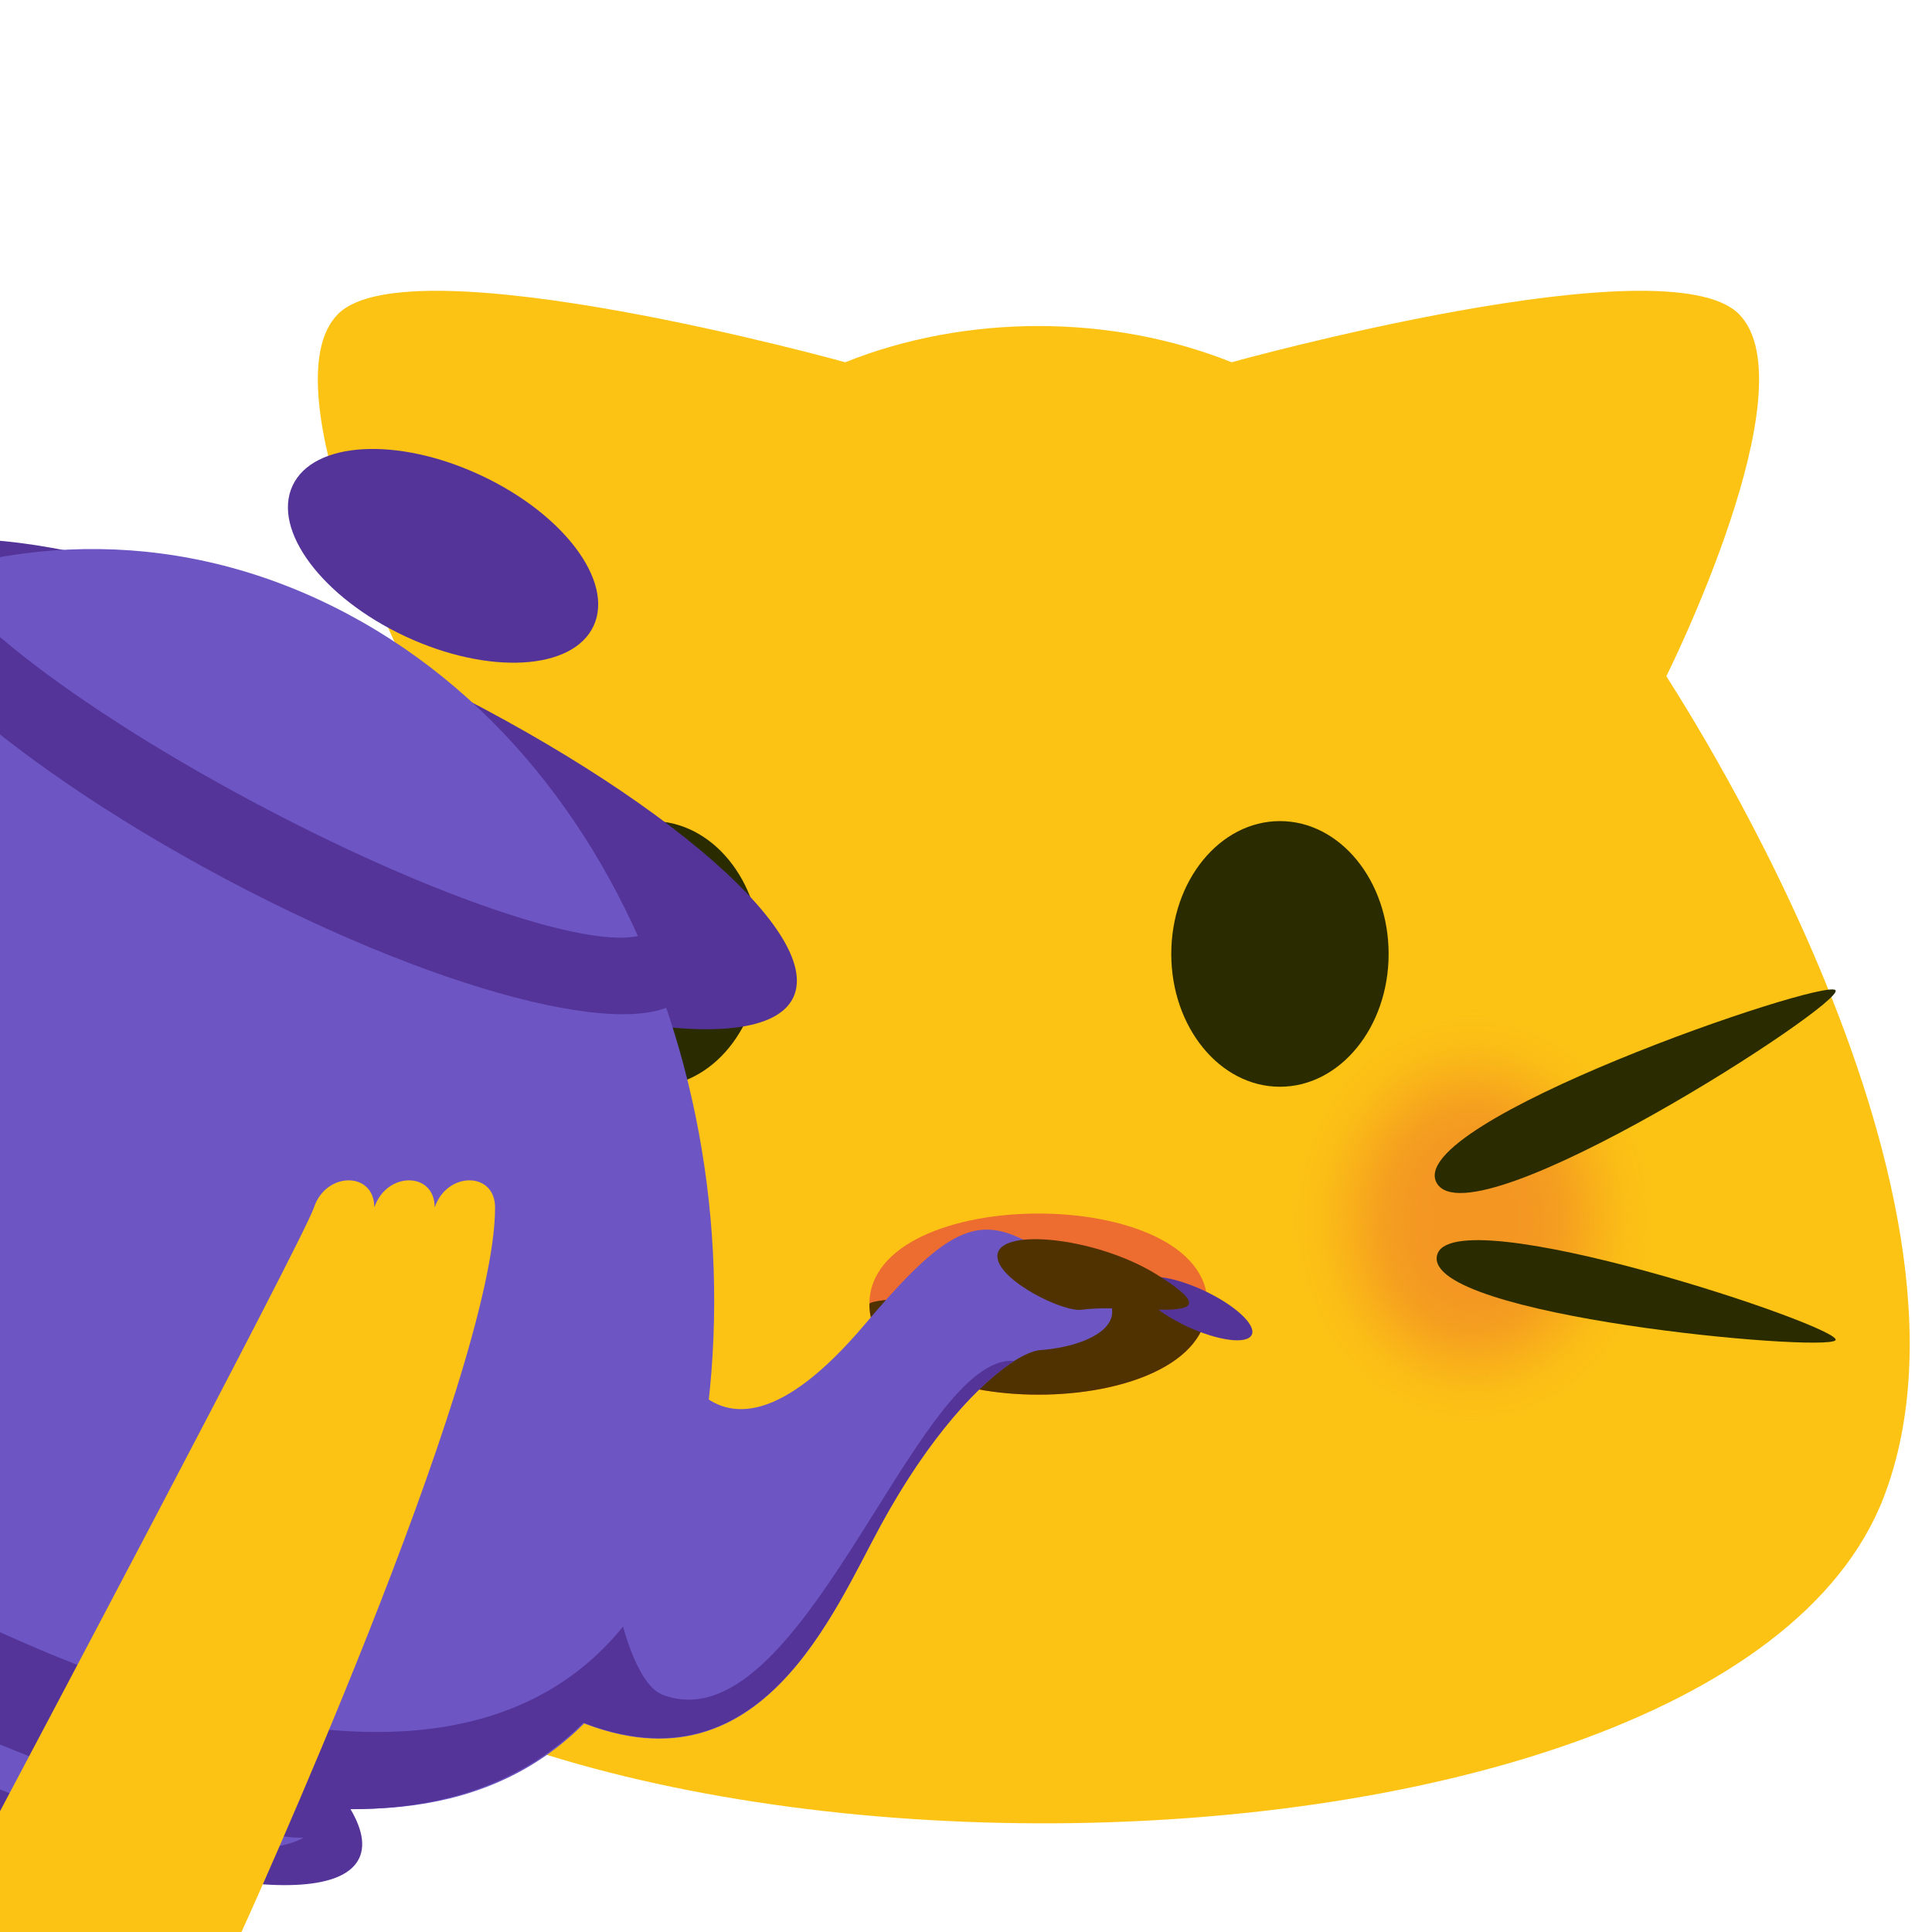
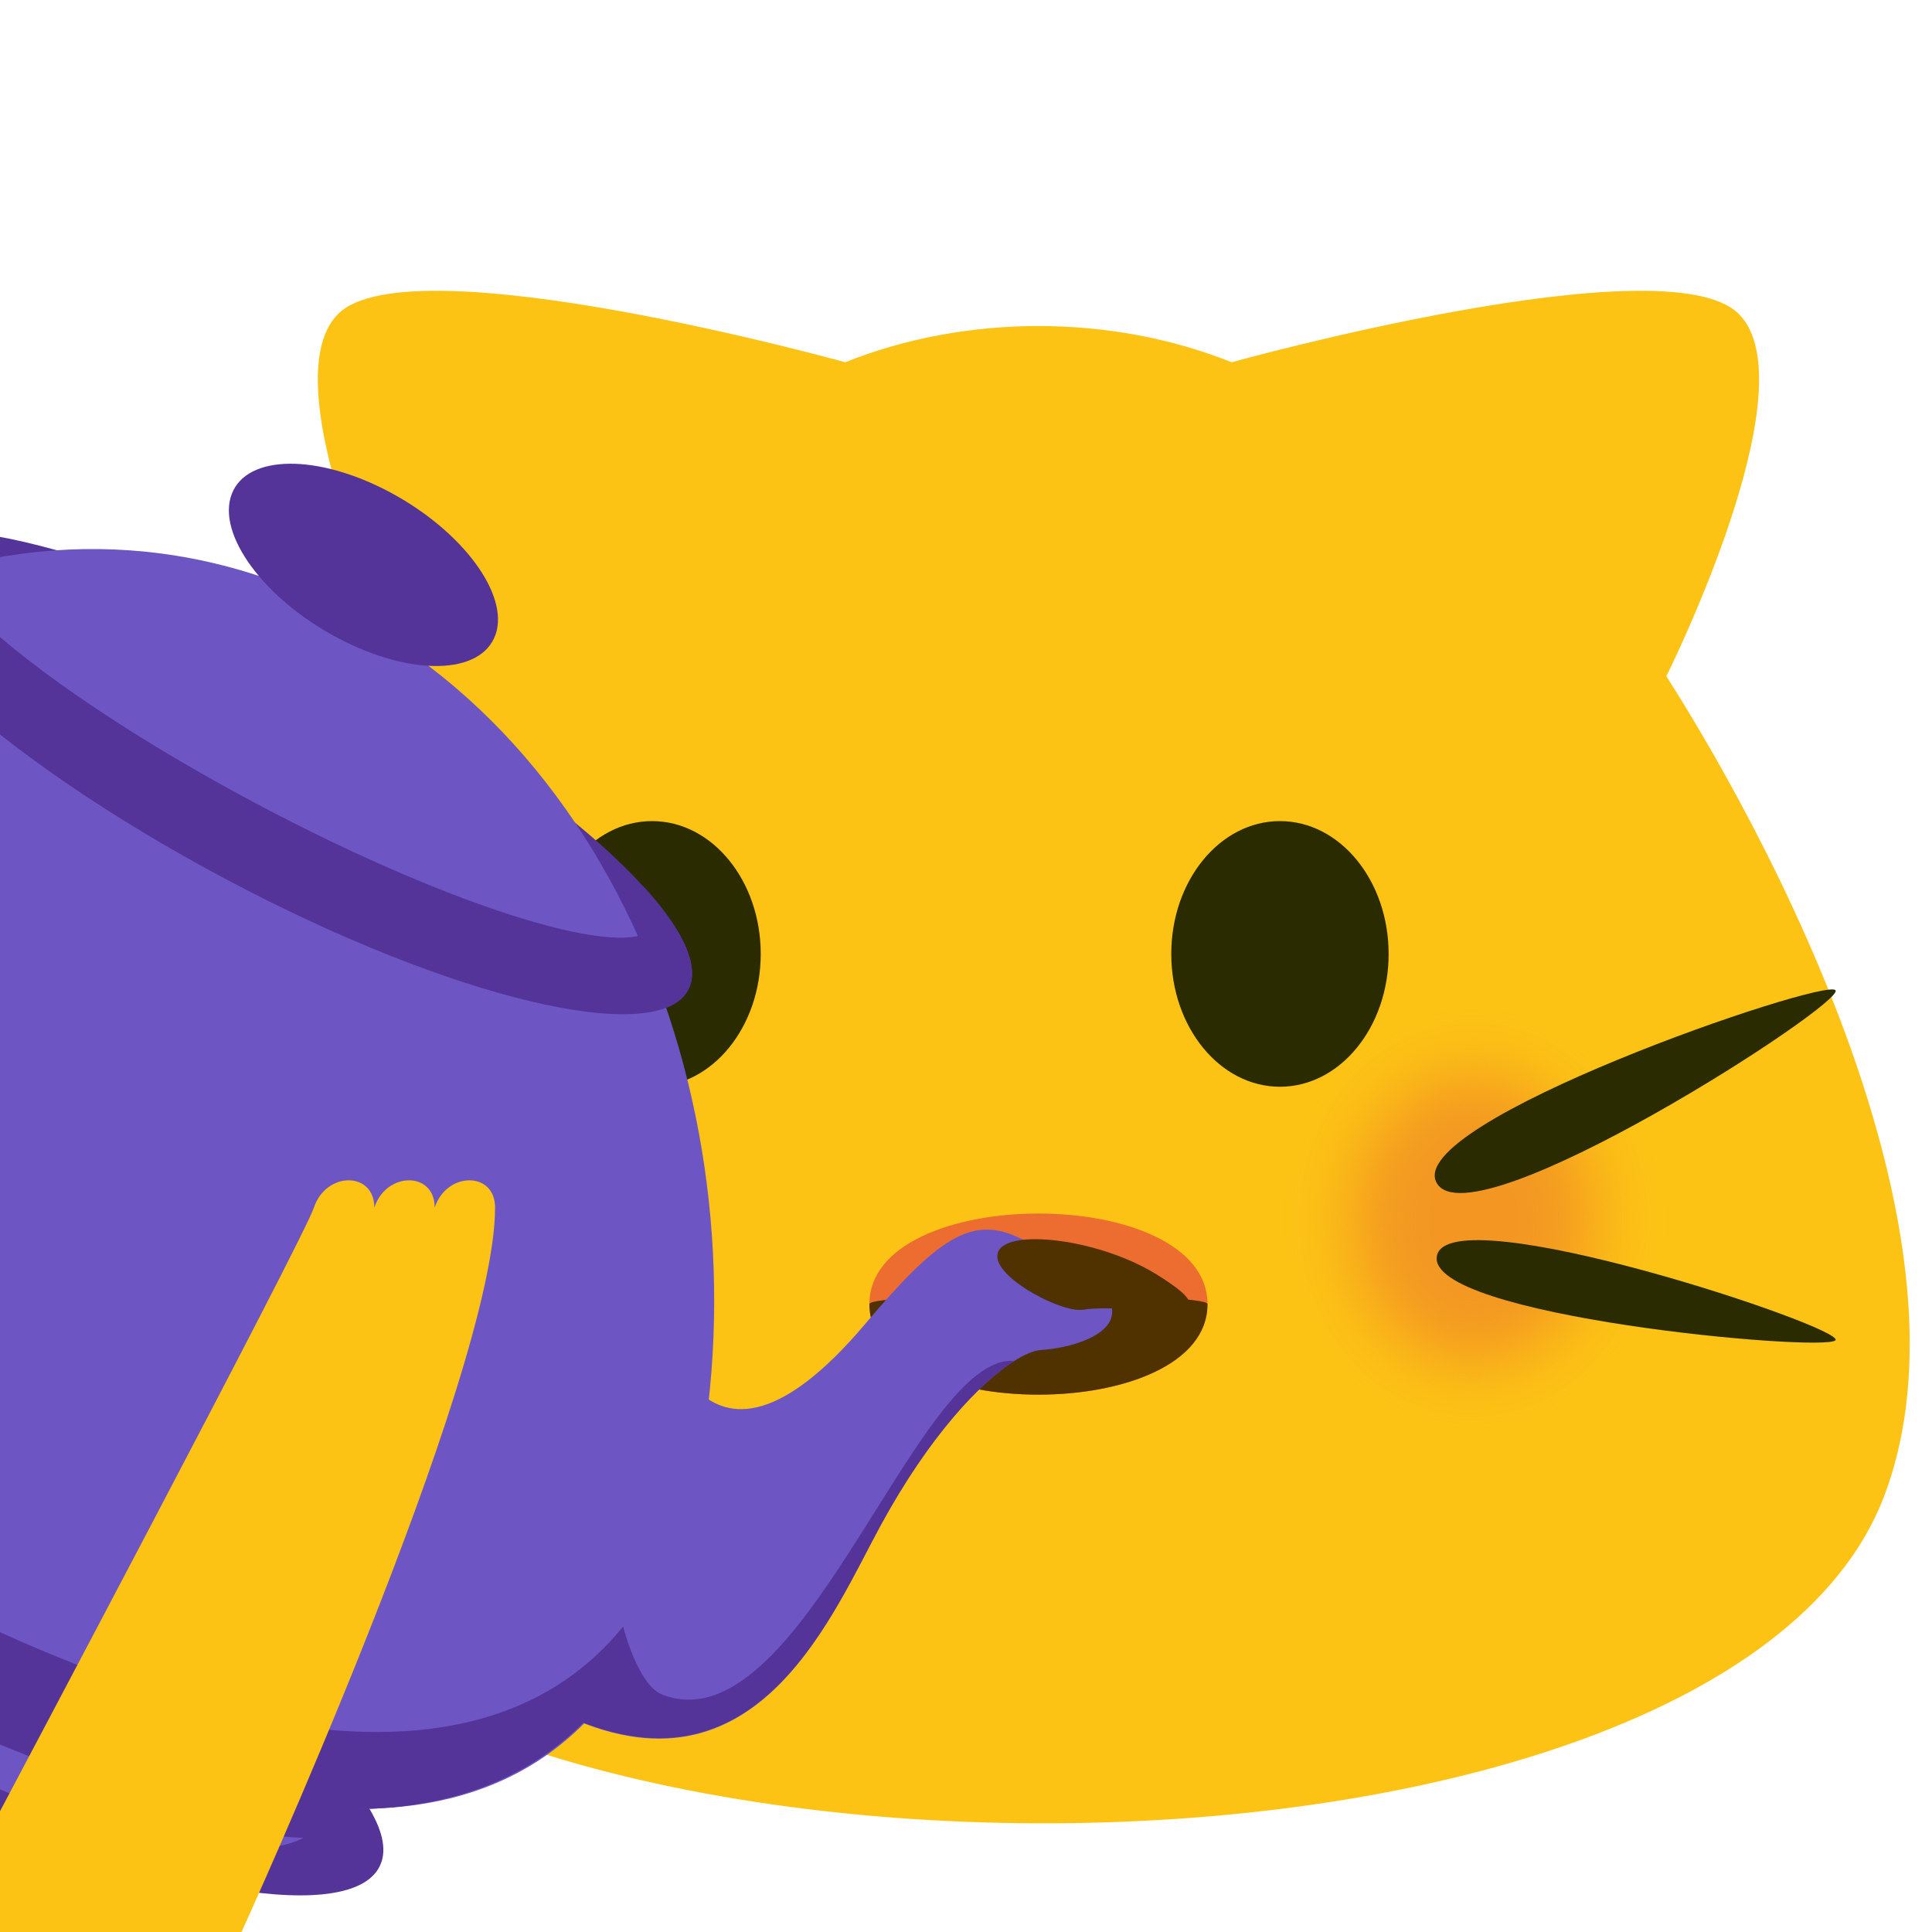
<svg xmlns="http://www.w3.org/2000/svg" xmlns:xlink="http://www.w3.org/1999/xlink" id="SVGRoot" version="1.1" viewBox="0 0 800.0 800.0" height="800.0px" width="800.0px">
  <defs id="defs1121">
    <linearGradient id="linearGradient14061">
      <stop style="stop-color:#6d56c3;stop-opacity:1;" offset="0" id="stop14059" />
    </linearGradient>
    <linearGradient id="linearGradient14017">
      <stop style="stop-color:#000000;stop-opacity:1;" offset="0" id="stop14015" />
    </linearGradient>
    <linearGradient id="linearGradient11335">
      <stop style="stop-color:#503200;stop-opacity:1;" offset="0" id="stop11333" />
    </linearGradient>
    <linearGradient id="tea">
      <stop style="stop-color:#503200;stop-opacity:1;" offset="0" id="stop10824" />
    </linearGradient>
    <linearGradient id="linearGradient2540">
      <stop style="stop-color:#000000;stop-opacity:1;" offset="0" id="stop2538" />
    </linearGradient>
    <linearGradient id="linearGradient2534">
      <stop style="stop-color:#000000;stop-opacity:1;" offset="0" id="stop2532" />
    </linearGradient>
    <linearGradient id="linearGradient2509">
      <stop style="stop-color:#ed6c30;stop-opacity:1;" offset="0" id="stop2507" />
    </linearGradient>
    <linearGradient id="mouth">
      <stop style="stop-color:#ed6c30;stop-opacity:1;" offset="0" id="stop2482" />
    </linearGradient>
    <linearGradient id="blush">
      <stop style="stop-color:#ed6c30;stop-opacity:0.5;" offset="0" id="stop4680" />
    </linearGradient>
    <linearGradient id="face">
      <stop style="stop-color:#2b2b00;stop-opacity:1;" offset="0" id="stop7071" />
    </linearGradient>
    <linearGradient id="body">
      <stop style="stop-color:#fcc314;stop-opacity:1;" offset="0" id="stop5975" />
    </linearGradient>
    <linearGradient xlink:href="#body" id="linearGradient5979" x1="38.738" y1="437.708" x2="761.275" y2="437.708" gradientUnits="userSpaceOnUse" gradientTransform="translate(30.00001)" />
    <linearGradient xlink:href="#face" id="linearGradient7075" x1="345.45" y1="91.323" x2="430" y2="91.323" gradientUnits="userSpaceOnUse" gradientTransform="matrix(0.6923077,0,0,1.375,17.30767,271.25)" />
    <linearGradient xlink:href="#face" id="linearGradient7177" gradientUnits="userSpaceOnUse" gradientTransform="matrix(0.6923077,0,0,1.375,277.3077,271.25)" x1="345.45" y1="91.323" x2="430" y2="91.323" />
    <linearGradient xlink:href="#face" id="linearGradient5558" gradientUnits="userSpaceOnUse" gradientTransform="matrix(-1.382783,-0.3502942,0.3835372,-1.570033,779.5095,1346.311)" x1="539.43" y1="437.901" x2="660.234" y2="437.901" />
    <linearGradient xlink:href="#face" id="linearGradient15760" gradientUnits="userSpaceOnUse" gradientTransform="matrix(-1.382783,-0.3502942,0.3835372,-1.570033,1239.628,1346.311)" x1="539.43" y1="437.901" x2="660.234" y2="437.901" />
    <linearGradient xlink:href="#face" id="linearGradient15762" gradientUnits="userSpaceOnUse" gradientTransform="matrix(-1.382783,-0.3502942,0.3835372,-1.570033,1239.628,1346.311)" x1="539.43" y1="437.901" x2="660.234" y2="437.901" />
    <linearGradient xlink:href="#blush" id="linearGradient4684" x1="562.359" y1="515.124" x2="648.359" y2="515.124" gradientUnits="userSpaceOnUse" gradientTransform="matrix(1.162791,0,0,1.061947,-93.90558,-42.03435)" />
    <filter style="color-interpolation-filters:sRGB" id="filter5097" x="-0.33" y="-0.275" width="1.66" height="1.55">
      <feGaussianBlur stdDeviation="13.75" id="feGaussianBlur5099" />
    </filter>
    <linearGradient xlink:href="#blush" id="linearGradient5143" gradientUnits="userSpaceOnUse" gradientTransform="matrix(1.162791,0,0,1.061947,-513.9056,-42.03435)" x1="562.359" y1="515.124" x2="648.359" y2="515.124" />
    <filter style="color-interpolation-filters:sRGB" id="filter5145" x="-0.33" y="-0.275" width="1.66" height="1.55">
      <feGaussianBlur stdDeviation="13.75" id="feGaussianBlur5147" />
    </filter>
    <linearGradient xlink:href="#face" id="linearGradient5190" gradientUnits="userSpaceOnUse" gradientTransform="translate(30.00001)" />
    <linearGradient xlink:href="#mouth" id="linearGradient2536" x1="318.321" y1="545.009" x2="481.679" y2="545.009" gradientUnits="userSpaceOnUse" gradientTransform="matrix(1,0,0,0.7777778,30.00001,112.2222)" />
    <linearGradient xlink:href="#tea" id="linearGradient11201" gradientUnits="userSpaceOnUse" gradientTransform="matrix(1,0,0,0.7777778,30.00001,112.2222)" x1="318.321" y1="545.009" x2="481.679" y2="545.009" />
    <linearGradient xlink:href="#tea" id="linearGradient11337" x1="419.601" y1="541.058" x2="442.704" y2="541.058" gradientUnits="userSpaceOnUse" gradientTransform="matrix(1.765412,0,0,1.765412,-328.8891,-425.7429)" />
    <linearGradient xlink:href="#body" id="linearGradient14063" x1="89.261" y1="625.016" x2="300.121" y2="625.016" gradientUnits="userSpaceOnUse" />
  </defs>
  <path style="display:inline;fill:url(#linearGradient5979);fill-opacity:1;stroke:none;stroke-width:1px;stroke-linecap:butt;stroke-linejoin:miter;stroke-opacity:1" d="M 780,620 C 709.951,802.128 148.41,797.866 80,620 c -50,-130 90.647,-340.228 90,-340 0,0 -60,-120 -30,-150 30,-30 210,20 210,20 50,-20 110,-20 160,0 0,0 180,-50 210,-20 30,30 -30,150 -30,150 -0.403,0.012 140,210 90,340 z" id="path1267" />
  <g id="layer5" style="display:inline">
    <ellipse style="display:inline;mix-blend-mode:normal;fill:url(#linearGradient4684);fill-opacity:1;stroke:none;stroke-width:27.78;stroke-linecap:round;stroke-linejoin:round;stroke-miterlimit:4;stroke-dasharray:none;filter:url(#filter5097)" id="path4634" cx="610" cy="505" rx="50" ry="60" />
    <ellipse style="display:inline;mix-blend-mode:normal;fill:url(#linearGradient5143);fill-opacity:1;stroke:none;stroke-width:27.78;stroke-linecap:round;stroke-linejoin:round;stroke-miterlimit:4;stroke-dasharray:none;filter:url(#filter5145)" id="ellipse5139" cx="190" cy="505" rx="50" ry="60" />
  </g>
  <path style="fill:url(#linearGradient2536);fill-opacity:1;stroke:none;stroke-width:4.41;stroke-linecap:butt;stroke-linejoin:miter;stroke-miterlimit:4;stroke-dasharray:none;stroke-opacity:1" d="m 360,540 c 0,-50 140,-50 140,0 0,50 -140,50 -140,0 z" id="path1199" />
  <path style="display:none;fill:none;stroke:url(#linearGradient5190);stroke-width:25;stroke-linecap:round;stroke-linejoin:round;stroke-miterlimit:4;stroke-dasharray:none;stroke-opacity:1" d="m 350,520 40,50 40,-50 40,50 40,-50" id="path1015" />
  <g id="layer3">
    <path style="fill:url(#linearGradient15760);fill-opacity:1;stroke:none;stroke-width:1.518px;stroke-linecap:butt;stroke-linejoin:miter;stroke-opacity:1" d="m 760,555 c 5,-5 -160,-60 -165,-35 -5,25 160,40 165,35 z" id="path7804" />
    <path style="fill:url(#linearGradient15762);fill-opacity:1;stroke:none;stroke-width:1.518px;stroke-linecap:butt;stroke-linejoin:miter;stroke-opacity:1" d="m 760,410 c -5,-5 -180,55 -165,80 15,25 170,-75 165,-80 z" id="path5556" />
    <path style="fill:url(#linearGradient5558);fill-opacity:1;stroke:none;stroke-width:1.518px;stroke-linecap:butt;stroke-linejoin:miter;stroke-opacity:1" d="m 40,555 c -5,-5 160,-60 165,-35 5,25 -160,40 -165,35 z" id="path15676" />
    <path style="fill:url(#linearGradient5558);fill-opacity:1;stroke:none;stroke-width:1.518px;stroke-linecap:butt;stroke-linejoin:miter;stroke-opacity:1" d="m 40,410 c 5,-5 180,55 165,80 C 190,515 35,415 40,410 Z" id="path15678" />
  </g>
  <g id="layer4" style="display:inline">
    <ellipse style="display:inline;fill:url(#linearGradient7177);fill-opacity:1;stroke:none;stroke-width:29.27;stroke-linecap:round;stroke-linejoin:round" id="ellipse7175" cx="530" cy="395" rx="45" ry="55" />
    <ellipse style="fill:url(#linearGradient7075);fill-opacity:1;stroke:none;stroke-width:29.27;stroke-linecap:round;stroke-linejoin:round" id="path7025" cx="270" cy="395" rx="45" ry="55" />
  </g>
  <path style="fill:url(#linearGradient11201);fill-opacity:1;stroke:none;stroke-width:4.41;stroke-linecap:butt;stroke-linejoin:miter;stroke-miterlimit:4;stroke-dasharray:none;stroke-opacity:1" d="m 360,540 c -10e-6,-5 140,-5 140,0 0,50 -140,50 -140,0 z" id="path11199" />
  <g id="g8060" transform="matrix(22.25441,10.3774,-10.3774,22.25441,-91.84213,-196.2438)">
-     <ellipse fill="#269" cx="17.5" cy="31.5" rx="8" ry="2" id="ellipse5367" style="fill:#543499;fill-opacity:1" />
+     <path id="ellipse5367" d="M 25.866,31.396 C 26.012,32.553 22.655,33.5 18.282,33.5 c -4.469,0 -8.213,-0.985 -8.271,-2.188 -0.057,-1.188 3.517,-2.104 7.897,-2.058 4.288,0.045 7.814,0.998 7.959,2.142 z" style="fill:#543499;fill-opacity:1" />
    <path fill="#3B88C3" d="m 11.744,31.62 c 0,0 3.406,0.83 6.481,0.743 2.503,-0.072 5.468,-0.36 6.277,-0.778 0,0 -0.863,1.455 -6.129,1.449 -5.406,-0.006 -6.629,-1.414 -6.629,-1.414 z" id="path5369" style="fill:#6d56c3;fill-opacity:1" />
-     <ellipse fill="#269" cx="17.5" cy="15.25" rx="8.5" ry="2.25" id="ellipse5371" style="fill:#543499;fill-opacity:1" />
+     <path id="ellipse5371" d="m 24.337,15.792 c 0.142,1.108 -3.162,1.883 -7.463,1.715 -4.394,-0.172 -8.069,-1.255 -8.121,-2.402 -0.052,-1.134 3.461,-1.868 7.764,-1.658 4.214,0.207 7.68,1.25 7.821,2.345 z" style="fill:#543499;fill-opacity:1" />
    <path fill="#3B88C3" d="m 31.119,17.317 c 2.967,-0.054 2.042,1.08 1.175,1.562 -0.396,0.219 -1.055,1.529 -1.197,3.826 -0.114,1.836 0.095,5.448 -3.963,5.126 -2.824,-0.224 -0.963,-6.848 -0.963,-6.848 0,0 2.098,2.997 3.252,-1.243 0.495,-1.822 0.845,-2.407 1.697,-2.423 z M 6.093,27.911 C 4.943,27.895 3.868,27.509 2.937,26.769 0.889,25.14 0.167,22.073 0.167,20.26 c 0,-2.371 1.322,-4.657 3.826,-4.552 1.507,0.064 2.166,0.592 2.866,1.151 0.393,0.315 0.8,0.641 1.472,0.987 L 7.643,19.667 C 6.794,19.229 6.263,18.802 5.837,18.459 5.227,17.967 4.948,17.743 4.034,17.709 2.585,17.655 1.933,18.841 1.947,20.315 c 0.014,1.523 0.659,3.585 2.074,4.703 0.859,0.681 1.881,0.885 3.023,0.615 l 0.509,2.105 C 7.058,27.859 6.57,27.917 6.093,27.911 Z" id="path5373" style="fill:#6d56c3;fill-opacity:1" />
    <path fill="#3B88C3" d="m 28.212,24.65 c 0.927,6.509 -5.555,7.254 -10.072,7.237 C 13.52,31.869 6.365,31.025 6.155,24.159 5.96,17.742 10.275,12.253 16.439,12.568 22.422,12.874 27.342,18.545 28.212,24.65 Z" id="path5375" style="fill:#6d56c3;fill-opacity:1" />
    <path fill="#269" d="m 28.968,26.842 c -0.443,0.031 -1.086,-0.762 -1.086,-0.762 -0.502,2.02 -2.513,4.583 -10.075,4.529 -7.032,-0.05 -9.781,-2.35 -11.262,-4.282 0,0 0.379,1.26 -1.81,0.761 -0.674,-0.154 -2.013,-0.838 -3.104,-1.786 0.359,0.553 0.79,1.056 1.306,1.466 0.931,0.741 2.007,1.127 3.157,1.142 0.365,0.005 0.738,-0.04 1.115,-0.109 2.222,3.544 7.278,4.157 10.876,4.171 3.624,0.014 8.564,-0.558 9.876,-4.138 3.195,-0.216 3.03,-3.428 3.136,-5.128 0.108,-1.736 0.509,-2.905 0.869,-3.468 -0.024,0.011 -0.042,0.013 -0.066,0.025 -1.458,0.753 -0.452,7.403 -2.931,7.579 z M 4.859,17.224 C 4.222,16.856 2.922,16.937 2.27,17.977 c -0.436,0.696 -0.457,1.578 -0.319,2.245 0.015,-1.43 0.665,-2.566 2.083,-2.513 0.914,0.034 1.193,0.258 1.803,0.75 0.291,0.235 0.641,0.51 1.099,0.8 l 0.154,-0.467 c 0,0 -1.21,-0.979 -2.231,-1.567 z M 22.921,14.625 c 0.268,0.152 0.429,0.307 0.449,0.464 0.091,0.733 -2.844,1.205 -6.617,1.045 -3.845,-0.163 -7.047,-0.916 -7.085,-1.672 -0.008,-0.162 0.137,-0.308 0.397,-0.439 -0.845,0.285 -1.331,0.656 -1.312,1.082 0.053,1.148 3.728,2.23 8.121,2.402 4.301,0.168 7.606,-0.606 7.463,-1.715 -0.053,-0.411 -0.571,-0.814 -1.415,-1.167 z" id="path5377" style="fill:#543499;fill-opacity:1" />
-     <ellipse fill="#269" cx="17.5" cy="11" rx="2.8" ry="1.5" id="ellipse5379" style="fill:#543499;fill-opacity:1" />
-     <ellipse fill="#269" cx="34.364" cy="17.141" rx="1.047" ry="0.334" id="ellipse5381" style="fill:#543499;fill-opacity:1" />
+     <path id="ellipse5379" d="m 18.863,11.831 c 0.073,0.717 -0.991,1.245 -2.386,1.175 -1.404,-0.07 -2.594,-0.719 -2.647,-1.444 -0.053,-0.719 1.033,-1.234 2.419,-1.155 1.376,0.078 2.543,0.713 2.615,1.424 z" style="fill:#543499;fill-opacity:1" />
+     <path id="ellipse5381" d="m 32.758,17.812 c 0.028,0.164 -0.35,0.281 -0.847,0.261 -0.497,-0.019 -0.923,-0.169 -0.95,-0.333 -0.027,-0.164 0.355,-0.28 0.851,-0.26 0.495,0.02 0.917,0.169 0.945,0.332 z" style="fill:#543499;fill-opacity:1" />
  </g>
  <path style="fill:url(#linearGradient11337);fill-opacity:1;stroke:none;stroke-width:1.765px;stroke-linecap:butt;stroke-linejoin:miter;stroke-opacity:1" d="m 413.008,520.52 c 0.686,9.8 27.101,22.886 34.888,21.819 C 469.921,539.32 515,550 478.73,527.598 453.595,512.073 412.129,507.97 413.008,520.52 Z" id="path11236" />
  <path style="fill:url(#linearGradient14063);fill-opacity:1;stroke:none;stroke-width:3;stroke-linecap:butt;stroke-linejoin:miter;stroke-miterlimit:4;stroke-dasharray:none;stroke-opacity:1" d="m 100,800 c 0,0 105,-230 105,-300 0,-15 -20,-15 -25,0 0,-15 -20,-15 -25,0 0,-15 -20,-15 -25,0 C 125.528,513.416 0,750 0,750 v 50 z" id="path13724" />
</svg>
